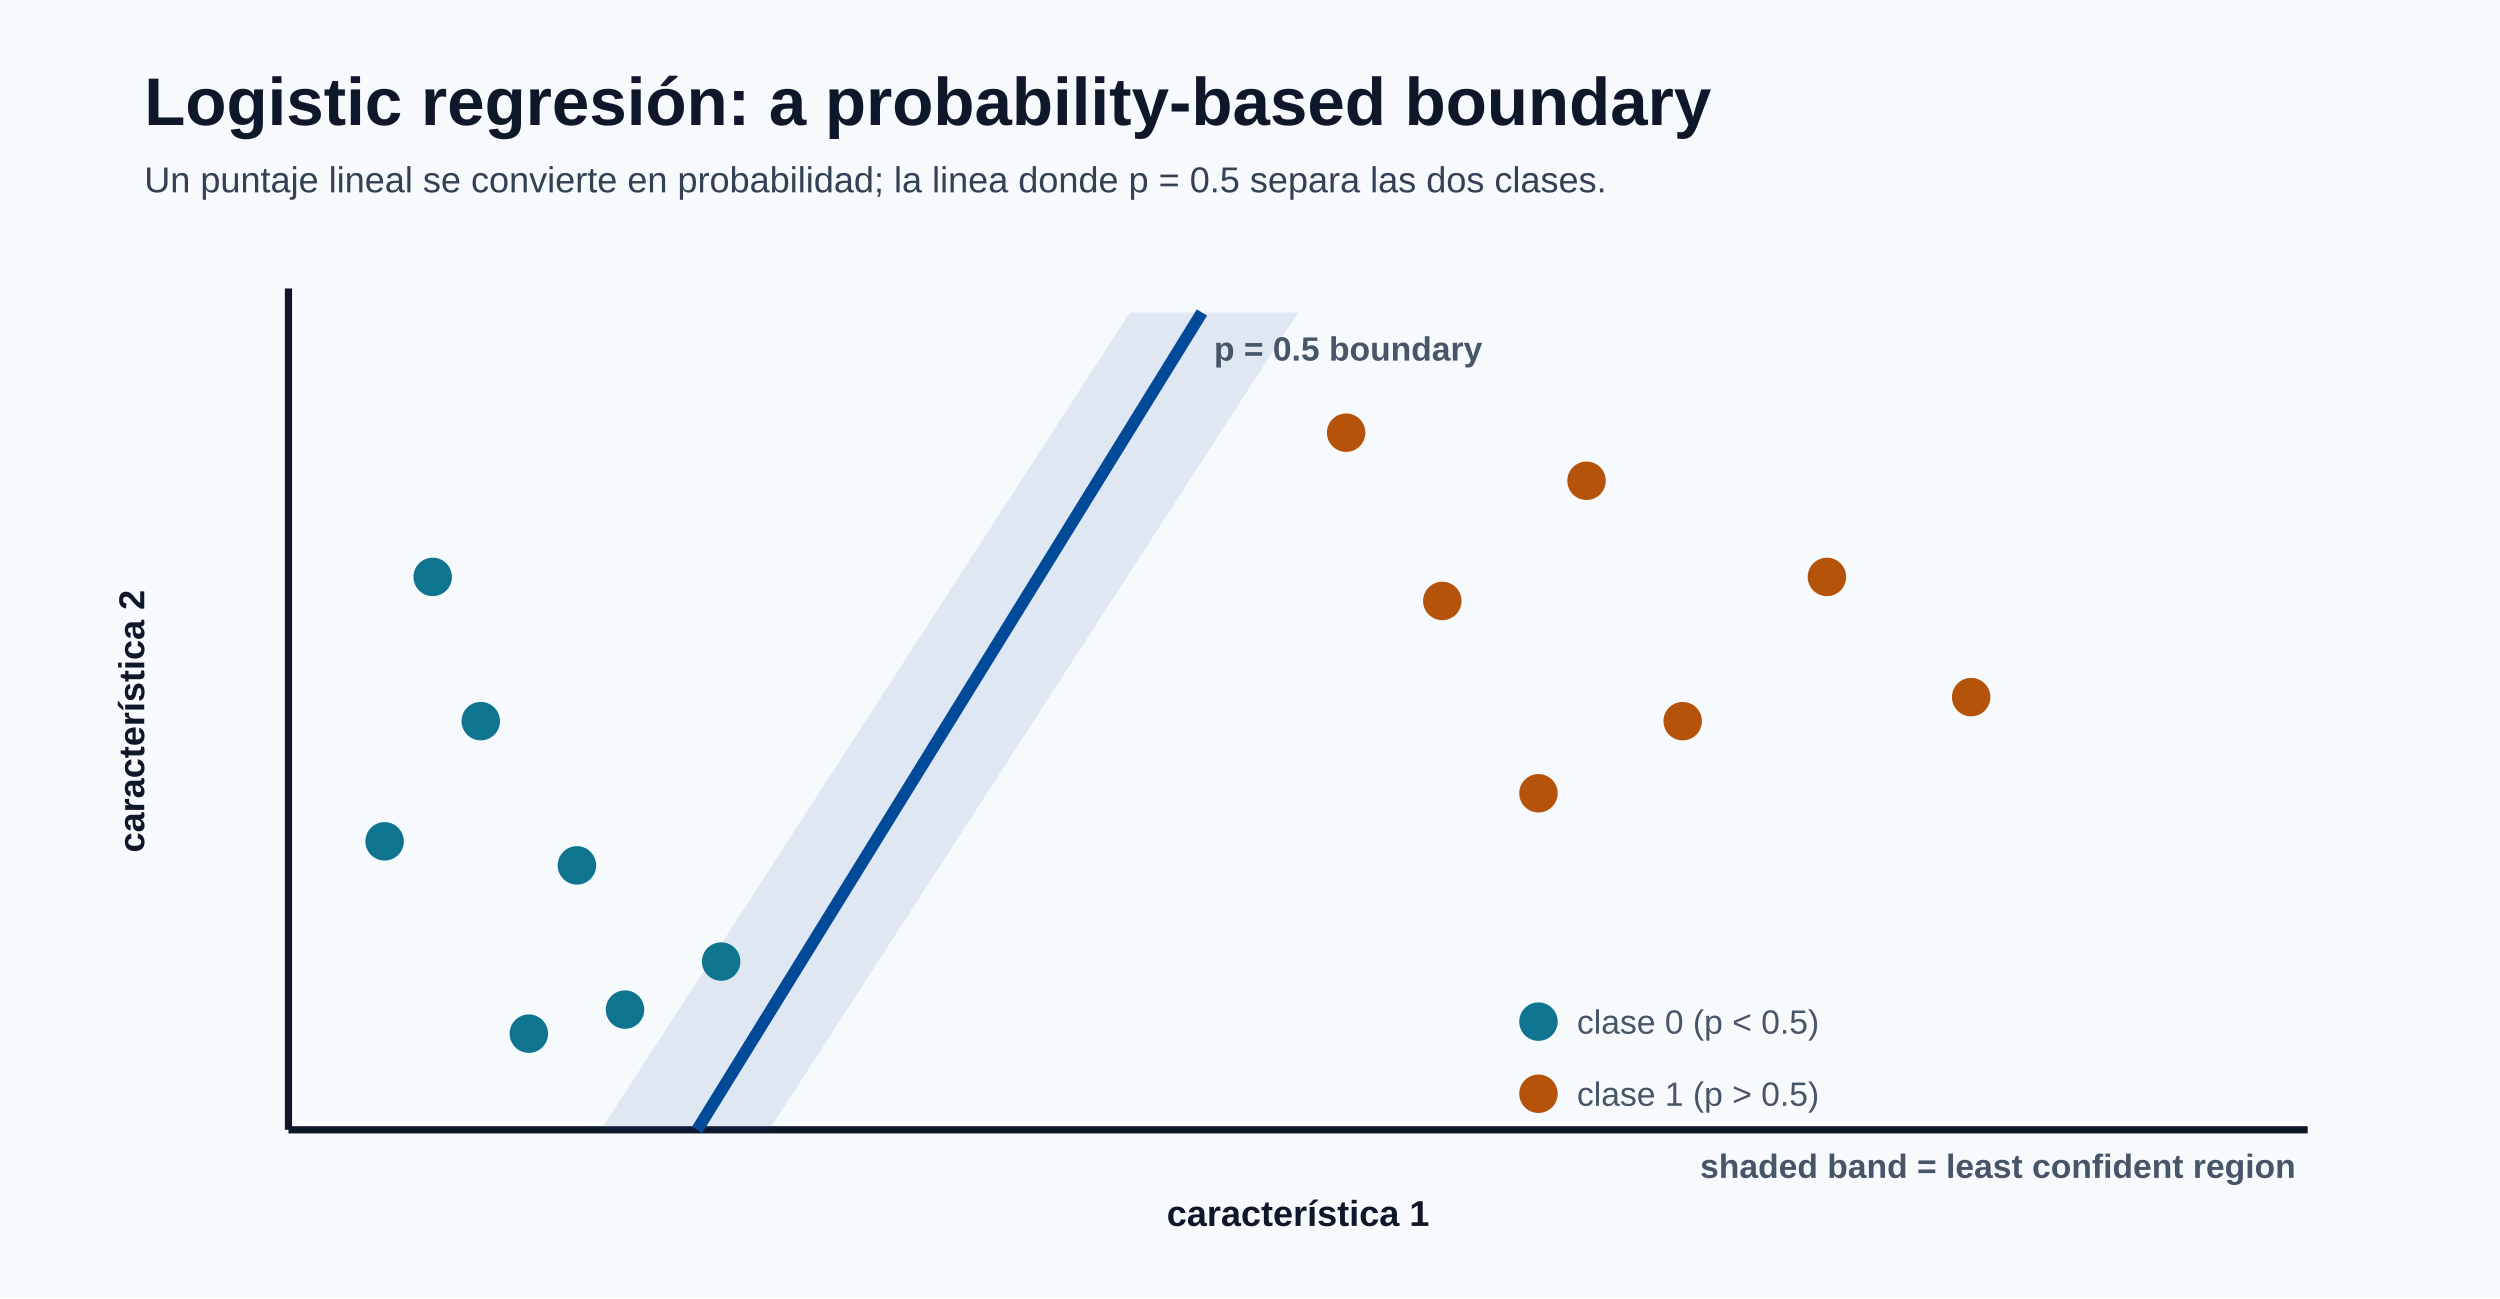
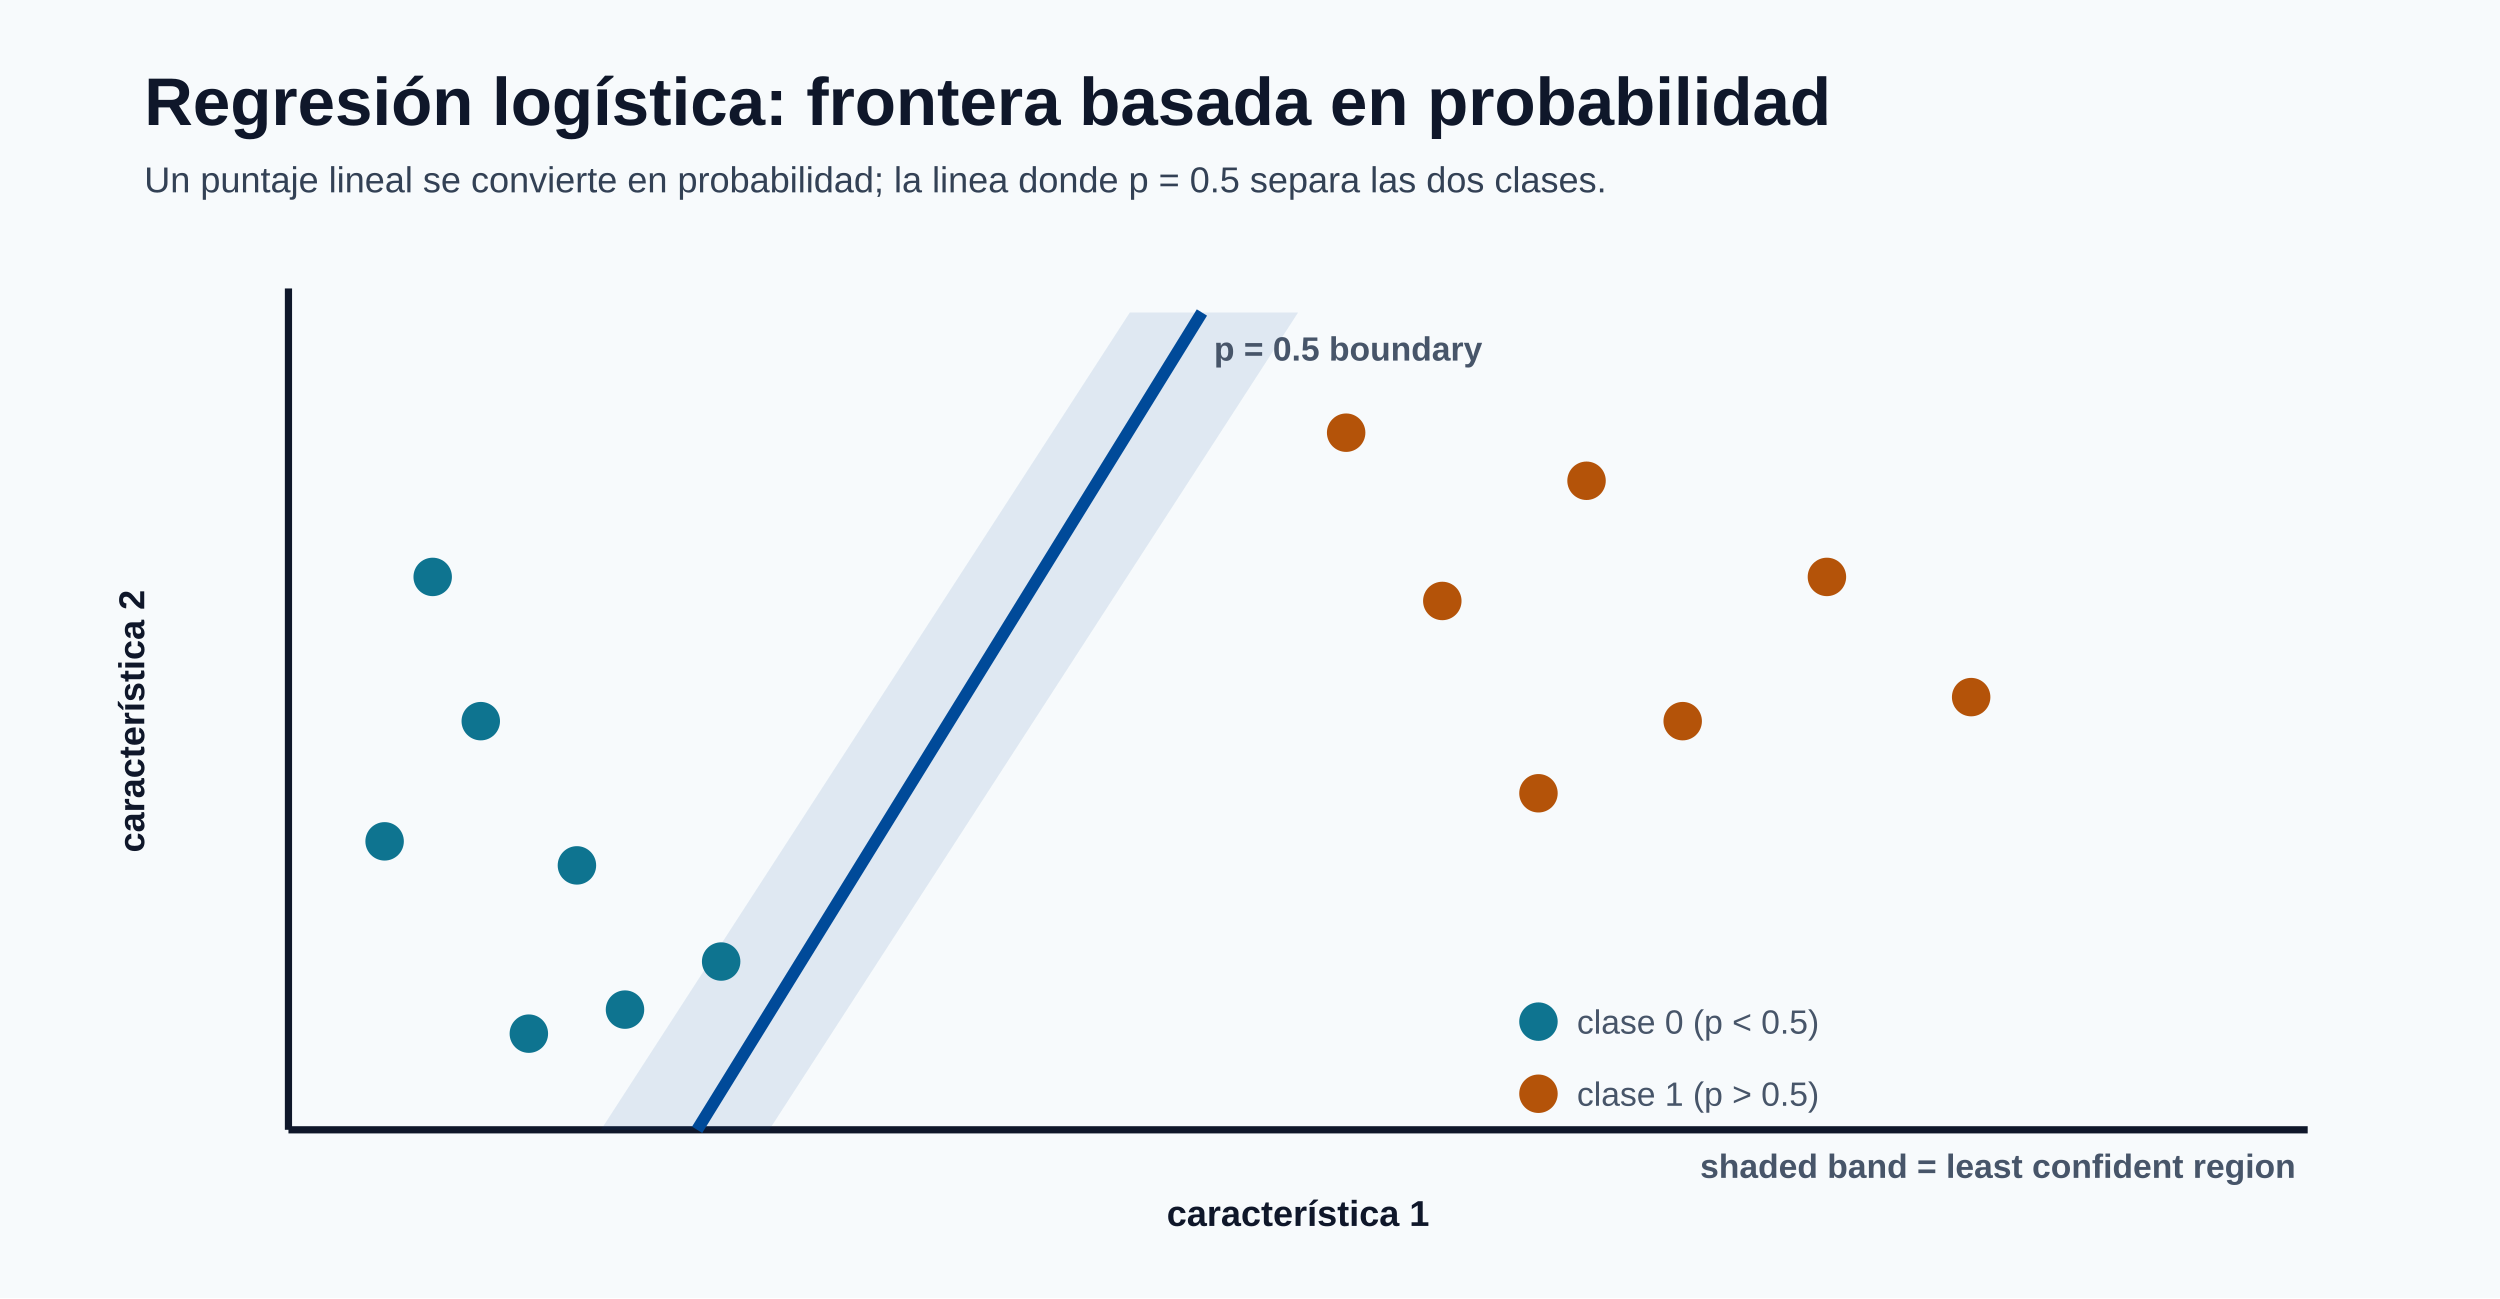
<svg xmlns="http://www.w3.org/2000/svg" width="1040" height="540" viewBox="0 0 1040 540" role="img" aria-labelledby="title desc">
  <defs>
    <style>
      .bg { fill: #f7fafc; }
      .title { fill: #0f172a; font-family: Segoe UI, Arial, sans-serif; font-size: 28px; font-weight: 700; }
      .subtitle { fill: #334155; font-family: Segoe UI, Arial, sans-serif; font-size: 15px; }
      .axis { stroke: #0f172a; stroke-width: 3; }
      .axis-label { fill: #0f172a; font-family: Segoe UI, Arial, sans-serif; font-size: 15px; font-weight: 700; }
      .boundary { fill: none; stroke: #004a99; stroke-width: 5; }
      .c0 { fill: #0e7490; }
      .c1 { fill: #b45309; }
      .band { fill: #004a99; opacity: 0.10; }
      .note { fill: #475569; font-family: Segoe UI, Arial, sans-serif; font-size: 14px; }
    </style>
  </defs>
  <rect class="bg" x="0" y="0" width="1040" height="540" />
-   <text class="title" x="60" y="52">Logistic regresión: a probability-based boundary</text>
+   <text class="title" x="60" y="52">Regresión logística: frontera basada en probabilidad</text>
  <text class="subtitle" x="60" y="80">Un puntaje lineal se convierte en probabilidad; la linea donde p = 0.5 separa las dos clases.</text>
  <line class="axis" x1="120" y1="470" x2="960" y2="470" />
  <line class="axis" x1="120" y1="470" x2="120" y2="120" />
  <text class="axis-label" x="540" y="510" text-anchor="middle">característica 1</text>
  <text class="axis-label" x="60" y="300" transform="rotate(-90 60 300)" text-anchor="middle">característica 2</text>
  <polygon class="band" points="250,470 470,130 540,130 320,470" />
  <line class="boundary" x1="290" y1="470" x2="500" y2="130" />
  <text class="note" x="505" y="150" font-weight="700" fill="#004a99">p = 0.5 boundary</text>
  <circle class="c0" cx="200" cy="300" r="8" />
  <circle class="c0" cx="240" cy="360" r="8" />
  <circle class="c0" cx="180" cy="240" r="8" />
  <circle class="c0" cx="260" cy="420" r="8" />
  <circle class="c0" cx="300" cy="400" r="8" />
  <circle class="c0" cx="220" cy="430" r="8" />
  <circle class="c0" cx="160" cy="350" r="8" />
  <circle class="c1" cx="600" cy="250" r="8" />
  <circle class="c1" cx="660" cy="200" r="8" />
  <circle class="c1" cx="700" cy="300" r="8" />
  <circle class="c1" cx="560" cy="180" r="8" />
  <circle class="c1" cx="760" cy="240" r="8" />
  <circle class="c1" cx="640" cy="330" r="8" />
  <circle class="c1" cx="820" cy="290" r="8" />
  <circle class="c0" cx="640" cy="425" r="8" />
  <text class="note" x="656" y="430">clase 0 (p &lt; 0.5)</text>
  <circle class="c1" cx="640" cy="455" r="8" />
  <text class="note" x="656" y="460">clase 1 (p &gt; 0.5)</text>
  <text class="note" x="955" y="490" text-anchor="end" font-weight="700" fill="#004a99">shaded band = least confident region</text>
</svg>
